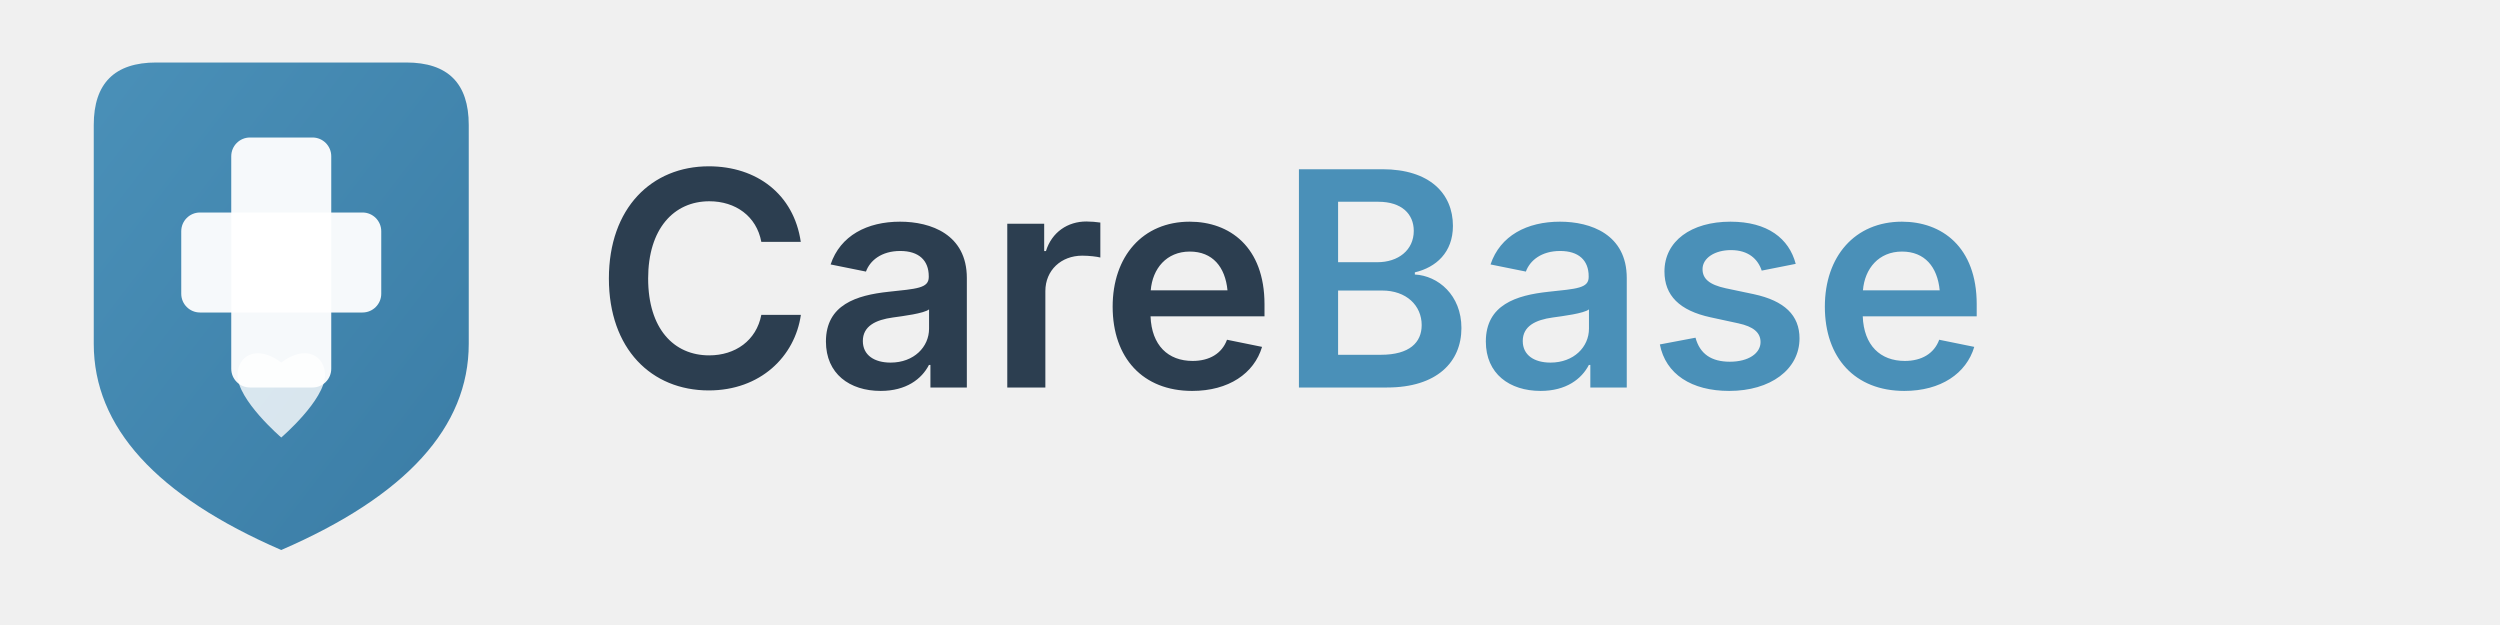
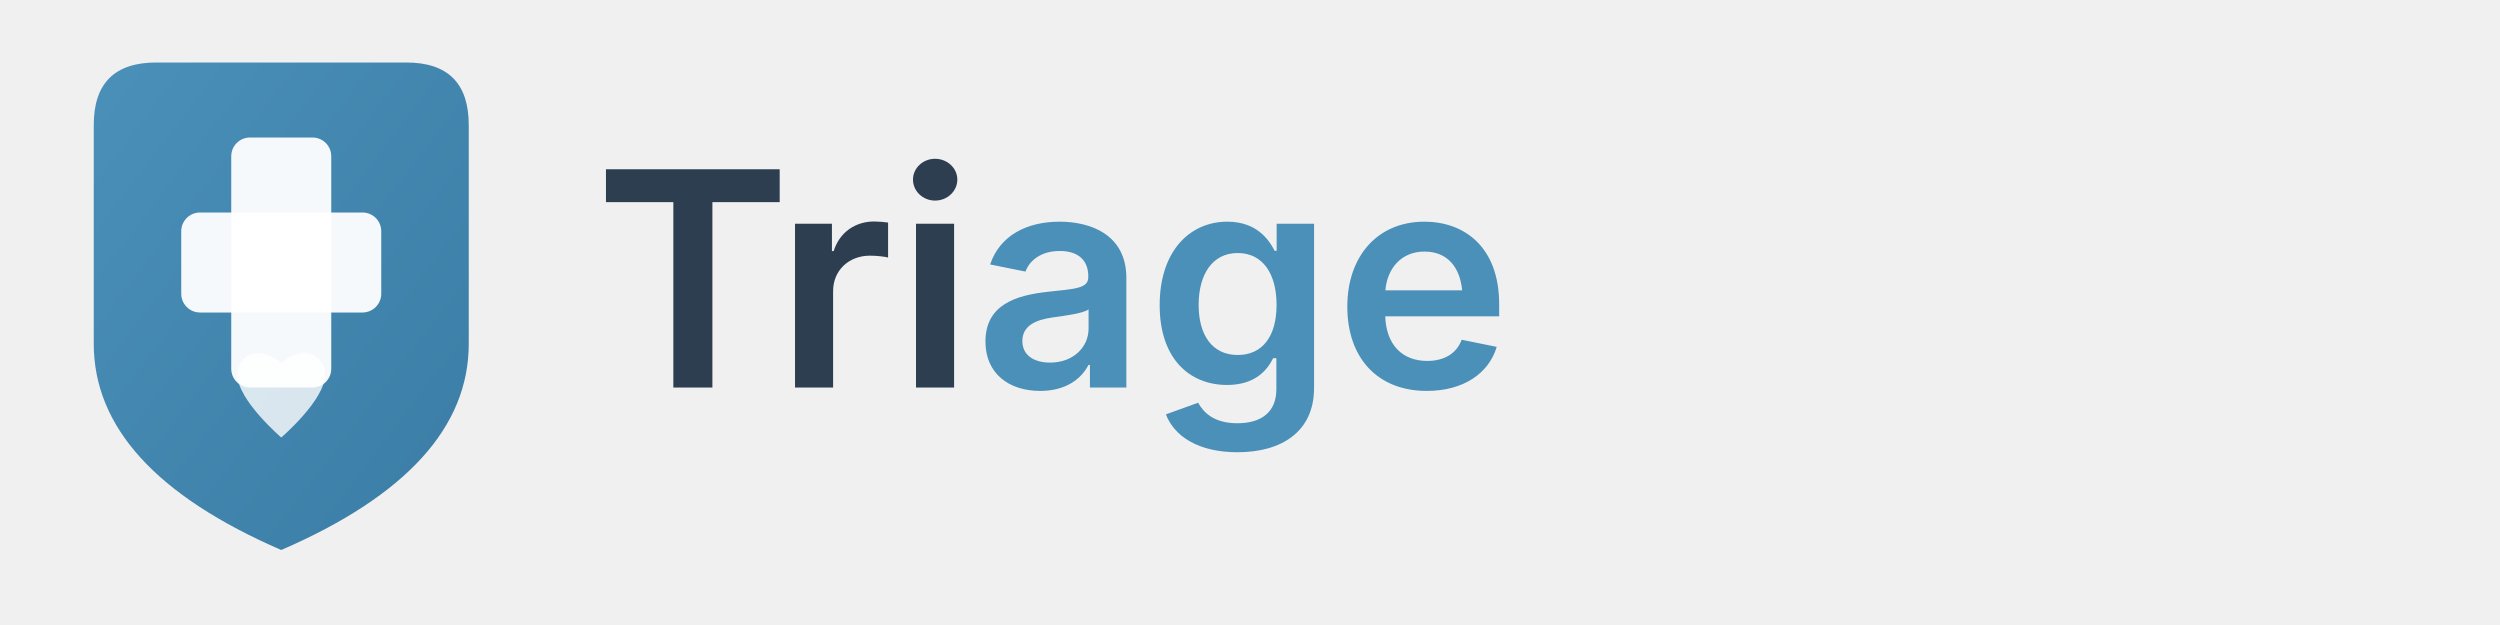
<svg xmlns="http://www.w3.org/2000/svg" viewBox="0 0 400 100">
  <defs>
    <linearGradient id="iconGrad" x1="0%" y1="0%" x2="100%" y2="100%">
      <stop offset="0%" style="stop-color:#4A90B8" />
      <stop offset="100%" style="stop-color:#3A7CA5" />
    </linearGradient>
  </defs>
  <path d="M15 20 Q15 10 25 10 L65 10 Q75 10 75 20 L75 55 Q75 75 45 88 Q15 75 15 55 Z" fill="url(#iconGrad)" rx="4" />
  <rect x="37" y="22" width="16" height="40" rx="3" fill="#FFFFFF" opacity="0.95" />
  <rect x="29" y="34" width="32" height="16" rx="3" fill="#FFFFFF" opacity="0.95" />
  <path d="M45 70 C45 70 38 64 38 60 C38 57 41 55 45 58 C49 55 52 57 52 60 C52 64 45 70 45 70Z" fill="#FFFFFF" opacity="0.8" />
  <text x="95" y="62" font-family="system-ui, -apple-system, 'Segoe UI', sans-serif" font-size="48" font-weight="600" fill="#2C3E50">
-     Care<tspan fill="#4A90B8">Base</tspan>
+     Tri<tspan fill="#4A90B8">age</tspan>
  </text>
</svg>
